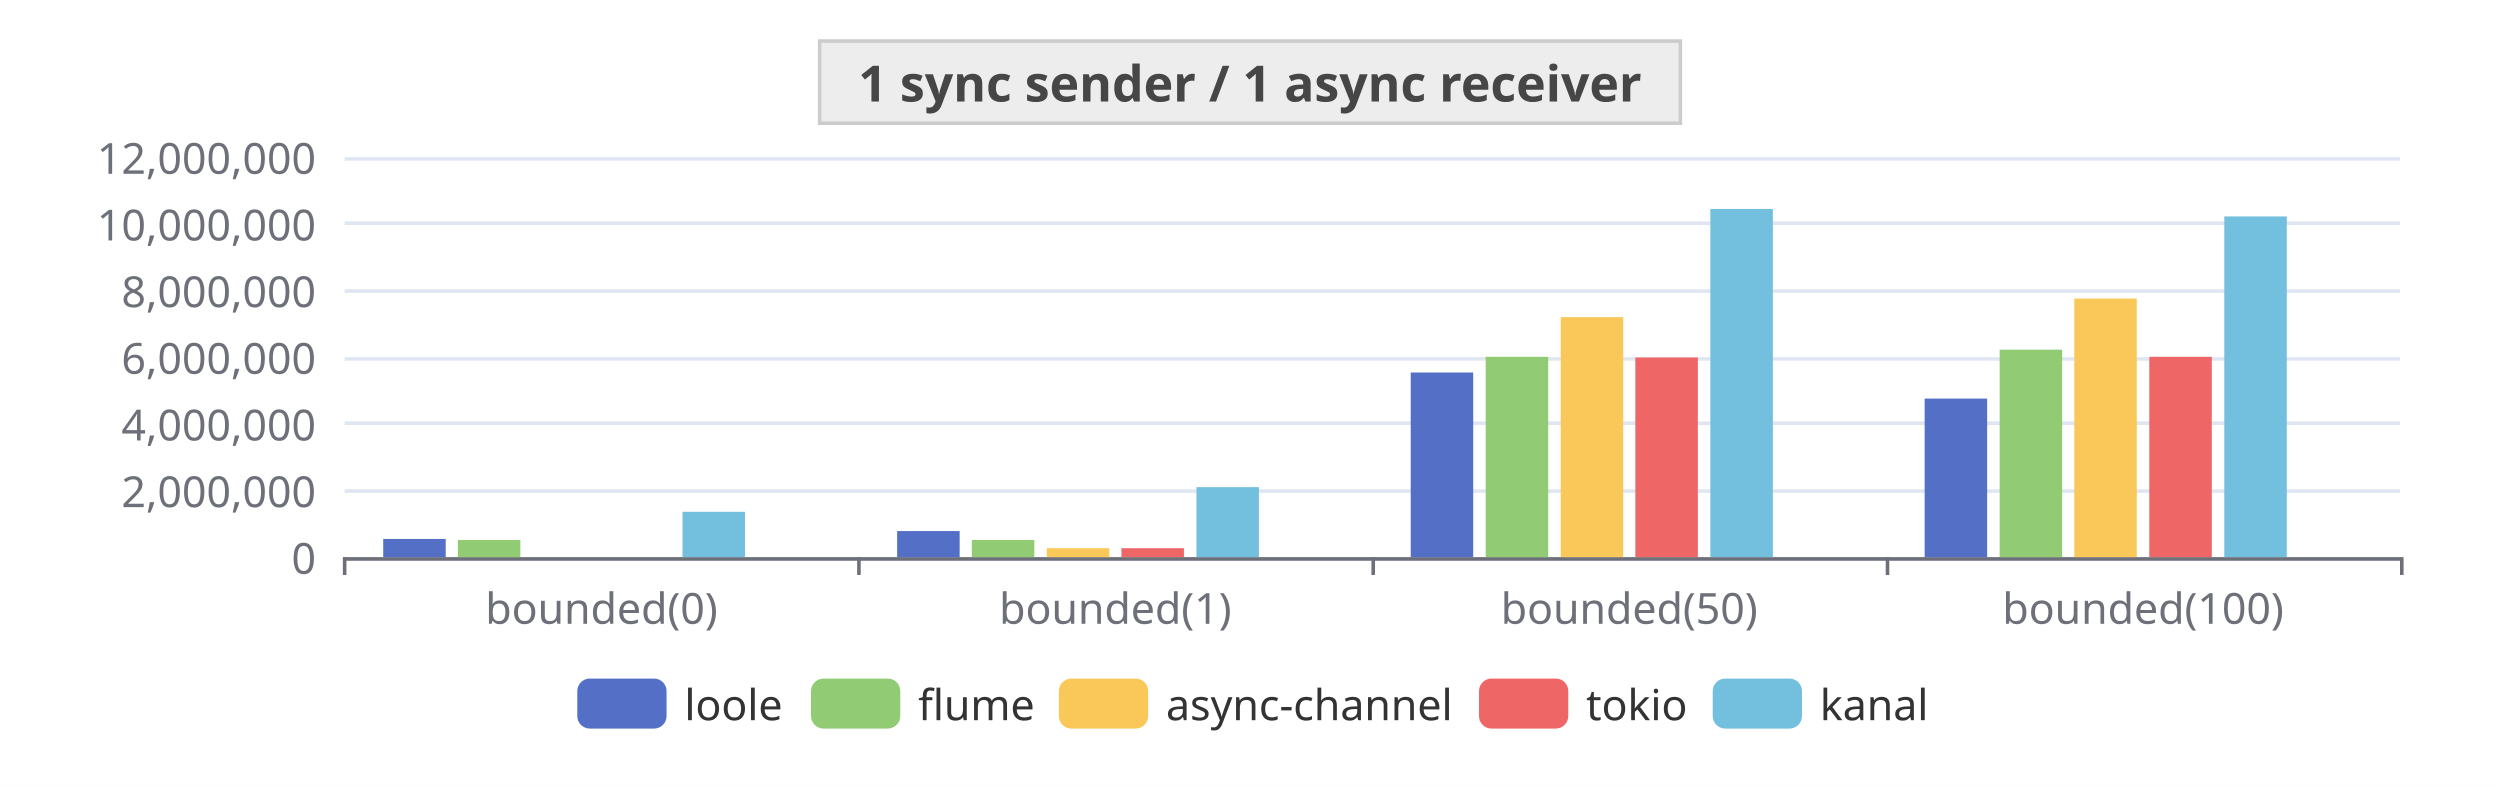
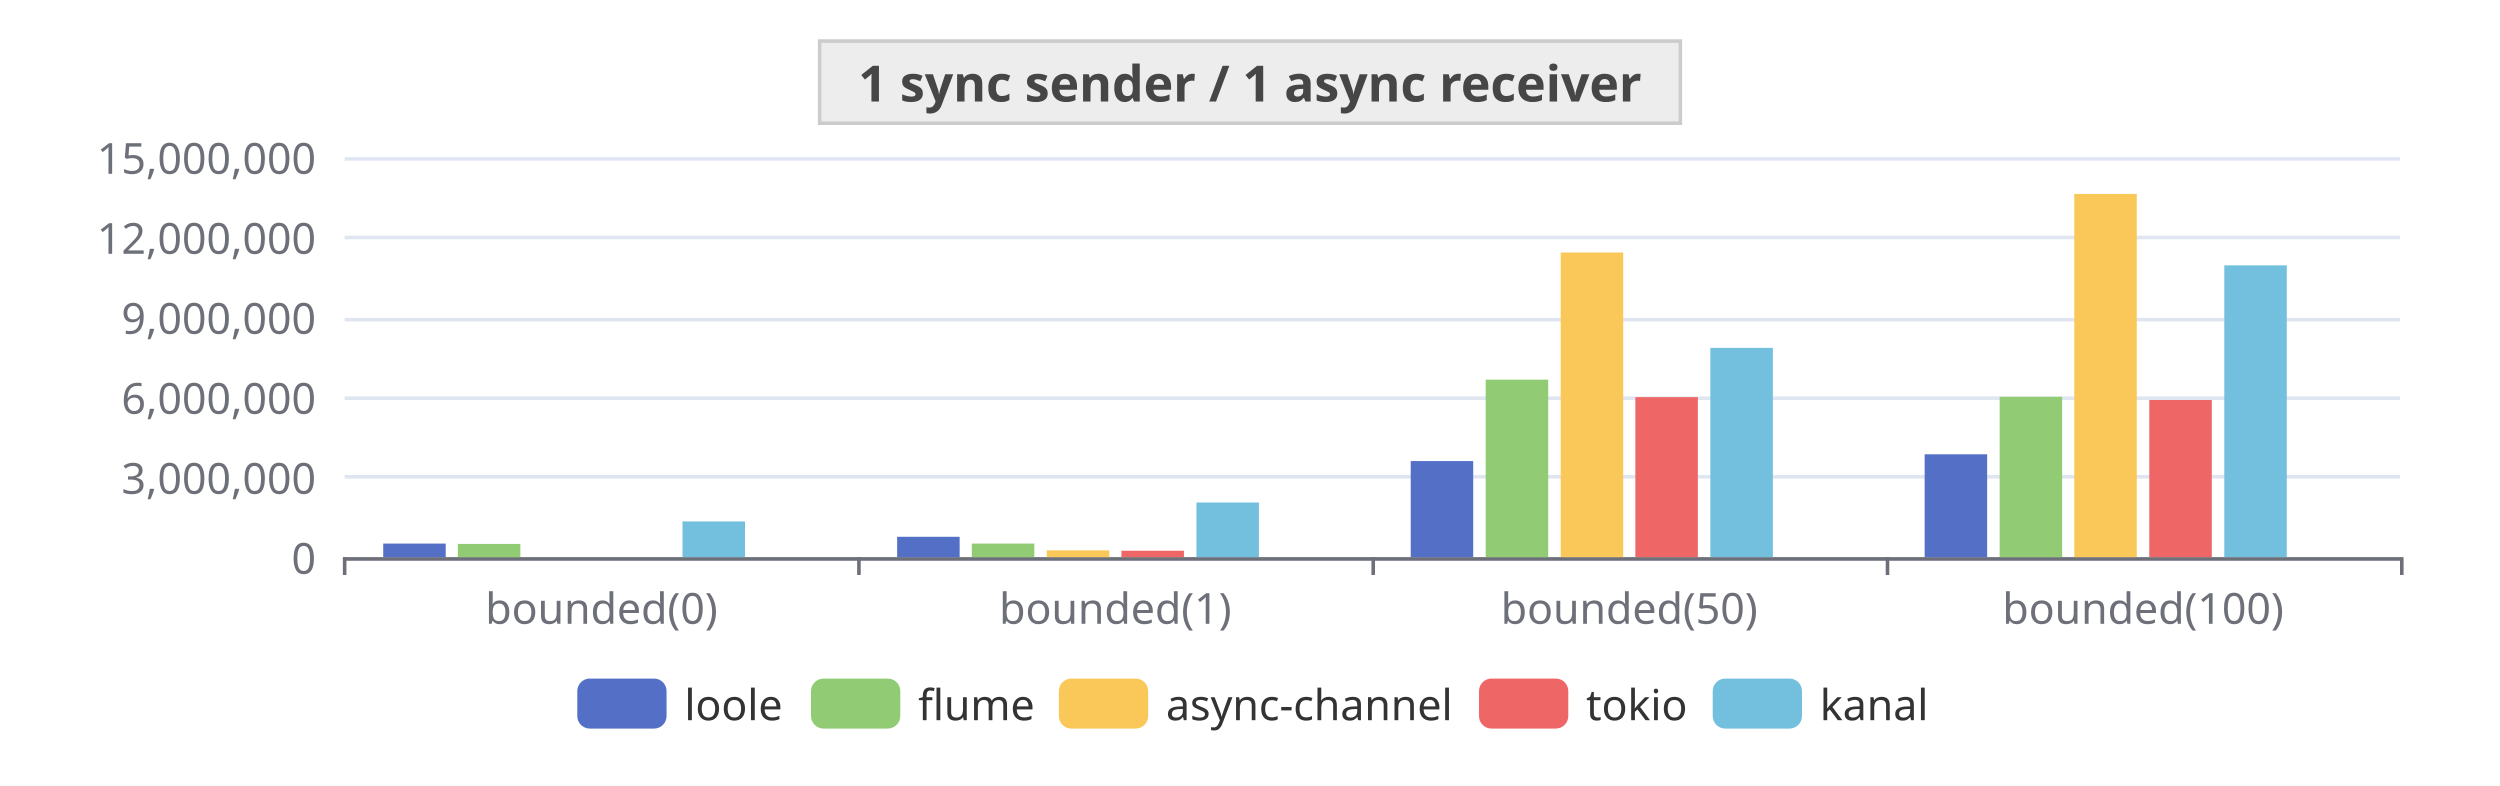
<svg xmlns="http://www.w3.org/2000/svg" width="700" height="220" version="1.1" baseProfile="full" viewBox="0 0 700 220">
  <rect width="700" height="220" x="0" y="0" id="0" fill="white" />
  <path d="M96.5 156.5L672 156.5" fill="none" stroke="#E0E6F1" />
-   <path d="M96.5 137.5L672 137.5" fill="none" stroke="#E0E6F1" />
-   <path d="M96.5 118.5L672 118.5" fill="none" stroke="#E0E6F1" />
-   <path d="M96.5 100.5L672 100.5" fill="none" stroke="#E0E6F1" />
-   <path d="M96.5 81.5L672 81.5" fill="none" stroke="#E0E6F1" />
-   <path d="M96.5 62.5L672 62.5" fill="none" stroke="#E0E6F1" />
+   <path d="M96.5 133.5L672 133.5" fill="none" stroke="#E0E6F1" />
+   <path d="M96.5 111.5L672 111.5" fill="none" stroke="#E0E6F1" />
+   <path d="M96.5 89.5L672 89.5" fill="none" stroke="#E0E6F1" />
+   <path d="M96.5 66.5L672 66.5" fill="none" stroke="#E0E6F1" />
  <path d="M96.5 44.5L672 44.5" fill="none" stroke="#E0E6F1" />
  <path d="M96.5 156.5L672 156.5" fill="none" stroke="#6E7079" stroke-linecap="round" />
  <path d="M96.5 156L96.5 161" fill="none" stroke="#6E7079" />
  <path d="M240.5 156L240.5 161" fill="none" stroke="#6E7079" />
  <path d="M384.5 156L384.5 161" fill="none" stroke="#6E7079" />
  <path d="M528.5 156L528.5 161" fill="none" stroke="#6E7079" />
  <path d="M672.5 156L672.5 161" fill="none" stroke="#6E7079" />
  <text dominant-baseline="central" text-anchor="end" style="font-size:12px;font-family:sans-serif;" transform="translate(88.48 156)" fill="#6E7079">0</text>
-   <text dominant-baseline="central" text-anchor="end" style="font-size:12px;font-family:sans-serif;" transform="translate(88.48 137.3333)" fill="#6E7079">2,000,000</text>
-   <text dominant-baseline="central" text-anchor="end" style="font-size:12px;font-family:sans-serif;" transform="translate(88.48 118.6667)" fill="#6E7079">4,000,000</text>
-   <text dominant-baseline="central" text-anchor="end" style="font-size:12px;font-family:sans-serif;" transform="translate(88.48 100)" fill="#6E7079">6,000,000</text>
-   <text dominant-baseline="central" text-anchor="end" style="font-size:12px;font-family:sans-serif;" transform="translate(88.48 81.3333)" fill="#6E7079">8,000,000</text>
-   <text dominant-baseline="central" text-anchor="end" style="font-size:12px;font-family:sans-serif;" transform="translate(88.48 62.6667)" fill="#6E7079">10,000,000</text>
-   <text dominant-baseline="central" text-anchor="end" style="font-size:12px;font-family:sans-serif;" transform="translate(88.48 44)" fill="#6E7079">12,000,000</text>
+   <text dominant-baseline="central" text-anchor="end" style="font-size:12px;font-family:sans-serif;" transform="translate(88.48 133.6)" fill="#6E7079">3,000,000</text>
+   <text dominant-baseline="central" text-anchor="end" style="font-size:12px;font-family:sans-serif;" transform="translate(88.48 111.2)" fill="#6E7079">6,000,000</text>
+   <text dominant-baseline="central" text-anchor="end" style="font-size:12px;font-family:sans-serif;" transform="translate(88.48 88.8)" fill="#6E7079">9,000,000</text>
+   <text dominant-baseline="central" text-anchor="end" style="font-size:12px;font-family:sans-serif;" transform="translate(88.48 66.4)" fill="#6E7079">12,000,000</text>
+   <text dominant-baseline="central" text-anchor="end" style="font-size:12px;font-family:sans-serif;" transform="translate(88.48 44)" fill="#6E7079">15,000,000</text>
  <text dominant-baseline="central" text-anchor="middle" style="font-size:12px;font-family:sans-serif;" y="6" transform="translate(168.42 164)" fill="#6E7079">bounded(0)</text>
  <text dominant-baseline="central" text-anchor="middle" style="font-size:12px;font-family:sans-serif;" y="6" transform="translate(312.3 164)" fill="#6E7079">bounded(1)</text>
  <text dominant-baseline="central" text-anchor="middle" style="font-size:12px;font-family:sans-serif;" y="6" transform="translate(456.18 164)" fill="#6E7079">bounded(50)</text>
  <text dominant-baseline="central" text-anchor="middle" style="font-size:12px;font-family:sans-serif;" y="6" transform="translate(600.06 164)" fill="#6E7079">bounded(100)</text>
-   <path d="M107.3 156l17.5 0l0 -5.1l-17.5 0Z" fill="#5470c6" />
-   <path d="M251.2 156l17.5 0l0 -7.3l-17.5 0Z" fill="#5470c6" />
-   <path d="M395 156l17.5 0l0 -51.7l-17.5 0Z" fill="#5470c6" />
-   <path d="M538.9 156l17.5 0l0 -44.4l-17.5 0Z" fill="#5470c6" />
-   <path d="M128.2 156l17.5 0l0 -4.8l-17.5 0Z" fill="#91cc75" />
-   <path d="M272.1 156l17.5 0l0 -4.8l-17.5 0Z" fill="#91cc75" />
-   <path d="M416 156l17.5 0l0 -56.1l-17.5 0Z" fill="#91cc75" />
-   <path d="M559.9 156l17.5 0l0 -58.1l-17.5 0Z" fill="#91cc75" />
+   <path d="M107.3 156l17.5 0l0 -3.8l-17.5 0Z" fill="#5470c6" />
+   <path d="M251.2 156l17.5 0l0 -5.7l-17.5 0Z" fill="#5470c6" />
+   <path d="M395 156l17.5 0l0 -26.9l-17.5 0Z" fill="#5470c6" />
+   <path d="M538.9 156l17.5 0l0 -28.8l-17.5 0Z" fill="#5470c6" />
+   <path d="M128.2 156l17.5 0l0 -3.7l-17.5 0Z" fill="#91cc75" />
+   <path d="M272.1 156l17.5 0l0 -3.8l-17.5 0Z" fill="#91cc75" />
+   <path d="M416 156l17.5 0l0 -49.7l-17.5 0Z" fill="#91cc75" />
+   <path d="M559.9 156l17.5 0l0 -44.9l-17.5 0Z" fill="#91cc75" />
  <path d="M149.2 156l17.5 0l0 0l-17.5 0Z" fill="#fac858" />
-   <path d="M293.1 156l17.5 0l0 -2.5l-17.5 0Z" fill="#fac858" />
-   <path d="M437 156l17.5 0l0 -67.2l-17.5 0Z" fill="#fac858" />
-   <path d="M580.8 156l17.5 0l0 -72.4l-17.5 0Z" fill="#fac858" />
+   <path d="M293.1 156l17.5 0l0 -1.9l-17.5 0Z" fill="#fac858" />
+   <path d="M437 156l17.5 0l0 -85.3l-17.5 0Z" fill="#fac858" />
+   <path d="M580.8 156l17.5 0l0 -101.7l-17.5 0Z" fill="#fac858" />
  <path d="M170.2 156l17.5 0l0 0l-17.5 0Z" fill="#ee6666" />
-   <path d="M314 156l17.5 0l0 -2.5l-17.5 0Z" fill="#ee6666" />
-   <path d="M457.9 156l17.5 0l0 -55.9l-17.5 0Z" fill="#ee6666" />
-   <path d="M601.8 156l17.5 0l0 -56.1l-17.5 0Z" fill="#ee6666" />
-   <path d="M191.1 156l17.5 0l0 -12.7l-17.5 0Z" fill="#73c0de" />
-   <path d="M335 156l17.5 0l0 -19.6l-17.5 0Z" fill="#73c0de" />
-   <path d="M478.9 156l17.5 0l0 -97.5l-17.5 0Z" fill="#73c0de" />
-   <path d="M622.8 156l17.5 0l0 -95.4l-17.5 0Z" fill="#73c0de" />
+   <path d="M314 156l17.5 0l0 -1.8l-17.5 0Z" fill="#ee6666" />
+   <path d="M457.9 156l17.5 0l0 -44.8l-17.5 0Z" fill="#ee6666" />
+   <path d="M601.8 156l17.5 0l0 -44l-17.5 0Z" fill="#ee6666" />
+   <path d="M191.1 156l17.5 0l0 -10l-17.5 0Z" fill="#73c0de" />
+   <path d="M335 156l17.5 0l0 -15.3l-17.5 0Z" fill="#73c0de" />
+   <path d="M478.9 156l17.5 0l0 -58.6l-17.5 0Z" fill="#73c0de" />
+   <path d="M622.8 156l17.5 0l0 -81.7l-17.5 0Z" fill="#73c0de" />
  <path d="M212.1 156l17.5 0l0 0l-17.5 0Z" fill="#3ba272" />
  <path d="M356 156l17.5 0l0 0l-17.5 0Z" fill="#3ba272" />
  <path d="M499.9 156l17.5 0l0 0l-17.5 0Z" fill="#3ba272" />
  <path d="M643.7 156l17.5 0l0 0l-17.5 0Z" fill="#3ba272" />
  <path d="M-5 -5l386.7 0l0 24l-386.7 0Z" transform="translate(161.64 190)" fill="rgb(0,0,0)" fill-opacity="0" stroke="#ccc" stroke-width="0" />
  <path d="M3.5 0L21.5 0A3.5 3.5 0 0 1 25 3.5L25 10.5A3.5 3.5 0 0 1 21.5 14L3.5 14A3.5 3.5 0 0 1 0 10.5L0 3.5A3.5 3.5 0 0 1 3.5 0" transform="translate(161.64 190)" fill="#5470c6" />
  <text dominant-baseline="central" text-anchor="start" style="font-size:12px;font-family:sans-serif;" x="30" y="7" transform="translate(161.64 190)" fill="#333">loole</text>
  <path d="M3.5 0L21.5 0A3.5 3.5 0 0 1 25 3.5L25 10.5A3.5 3.5 0 0 1 21.5 14L3.5 14A3.5 3.5 0 0 1 0 10.5L0 3.5A3.5 3.5 0 0 1 3.5 0" transform="translate(227.08 190)" fill="#91cc75" />
  <text dominant-baseline="central" text-anchor="start" style="font-size:12px;font-family:sans-serif;" x="30" y="7" transform="translate(227.08 190)" fill="#333">flume</text>
  <path d="M3.5 0L21.5 0A3.5 3.5 0 0 1 25 3.5L25 10.5A3.5 3.5 0 0 1 21.5 14L3.5 14A3.5 3.5 0 0 1 0 10.5L0 3.5A3.5 3.5 0 0 1 3.5 0" transform="translate(296.48 190)" fill="#fac858" />
  <text dominant-baseline="central" text-anchor="start" style="font-size:12px;font-family:sans-serif;" x="30" y="7" transform="translate(296.48 190)" fill="#333">async-channel</text>
  <path d="M3.5 0L21.5 0A3.5 3.5 0 0 1 25 3.5L25 10.5A3.5 3.5 0 0 1 21.5 14L3.5 14A3.5 3.5 0 0 1 0 10.5L0 3.5A3.5 3.5 0 0 1 3.5 0" transform="translate(414.12 190)" fill="#ee6666" />
  <text dominant-baseline="central" text-anchor="start" style="font-size:12px;font-family:sans-serif;" x="30" y="7" transform="translate(414.12 190)" fill="#333">tokio</text>
  <path d="M3.5 0L21.5 0A3.5 3.5 0 0 1 25 3.5L25 10.5A3.5 3.5 0 0 1 21.5 14L3.5 14A3.5 3.5 0 0 1 0 10.5L0 3.5A3.5 3.5 0 0 1 3.5 0" transform="translate(479.56 190)" fill="#73c0de" />
  <text dominant-baseline="central" text-anchor="start" style="font-size:12px;font-family:sans-serif;" x="30" y="7" transform="translate(479.56 190)" fill="#333">kanal</text>
  <path d="M-120.5 -4.5l241 0l0 23l-241 0Z" transform="translate(350 16)" fill="#ddd8" stroke="#ccc" />
  <text dominant-baseline="central" text-anchor="middle" style="font-size:14px;font-family:sans-serif;font-weight:bold;" xml:space="preserve" y="7" transform="translate(350 16)" fill="#464646">1 sync sender / 1 async receiver</text>
</svg>
